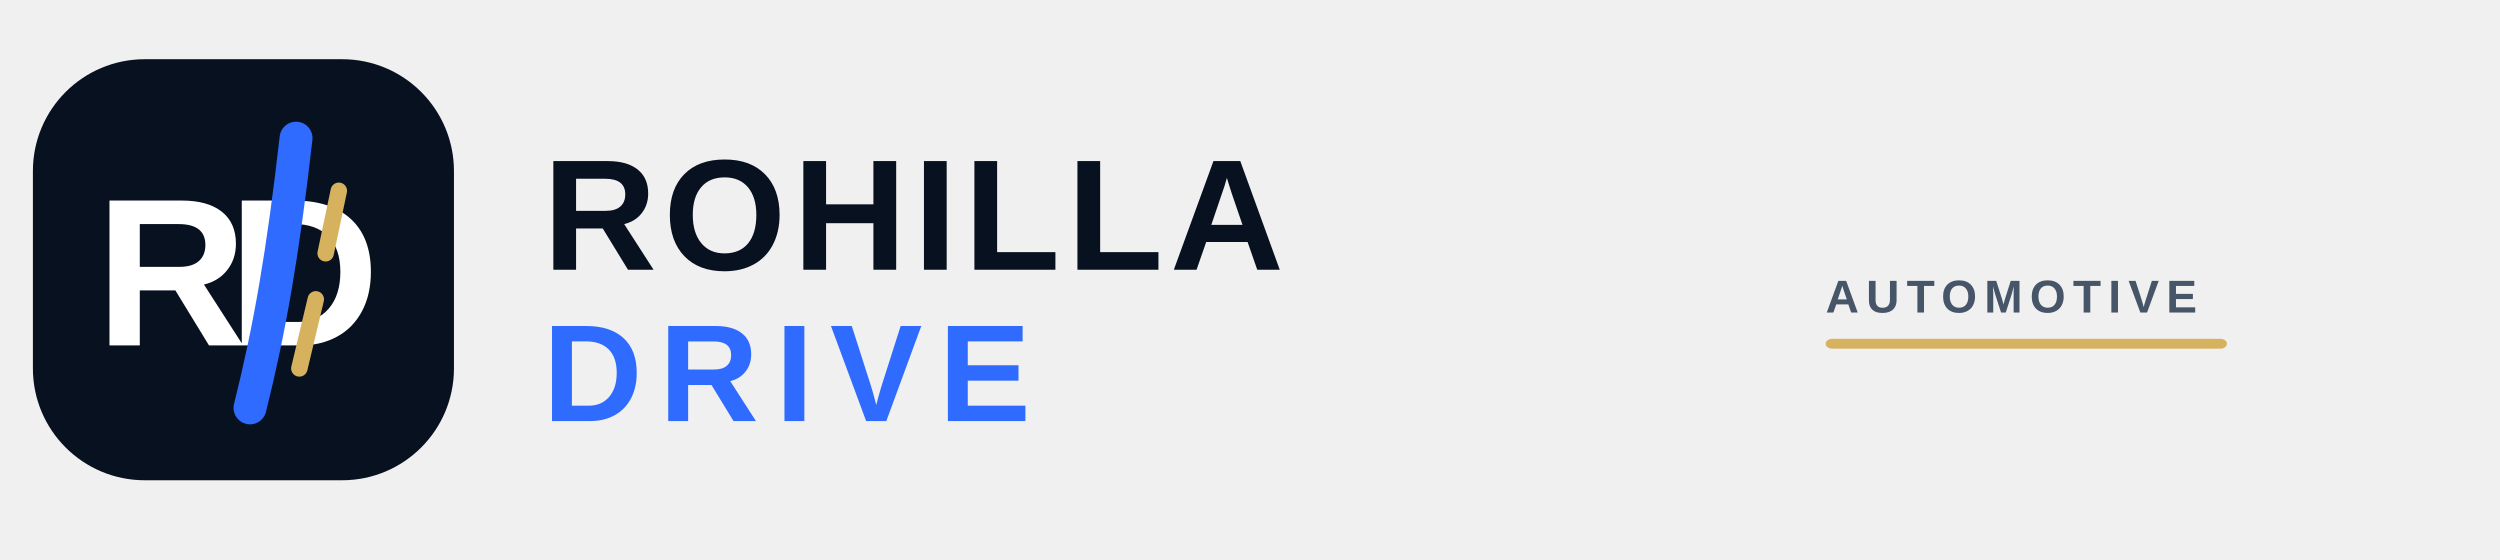
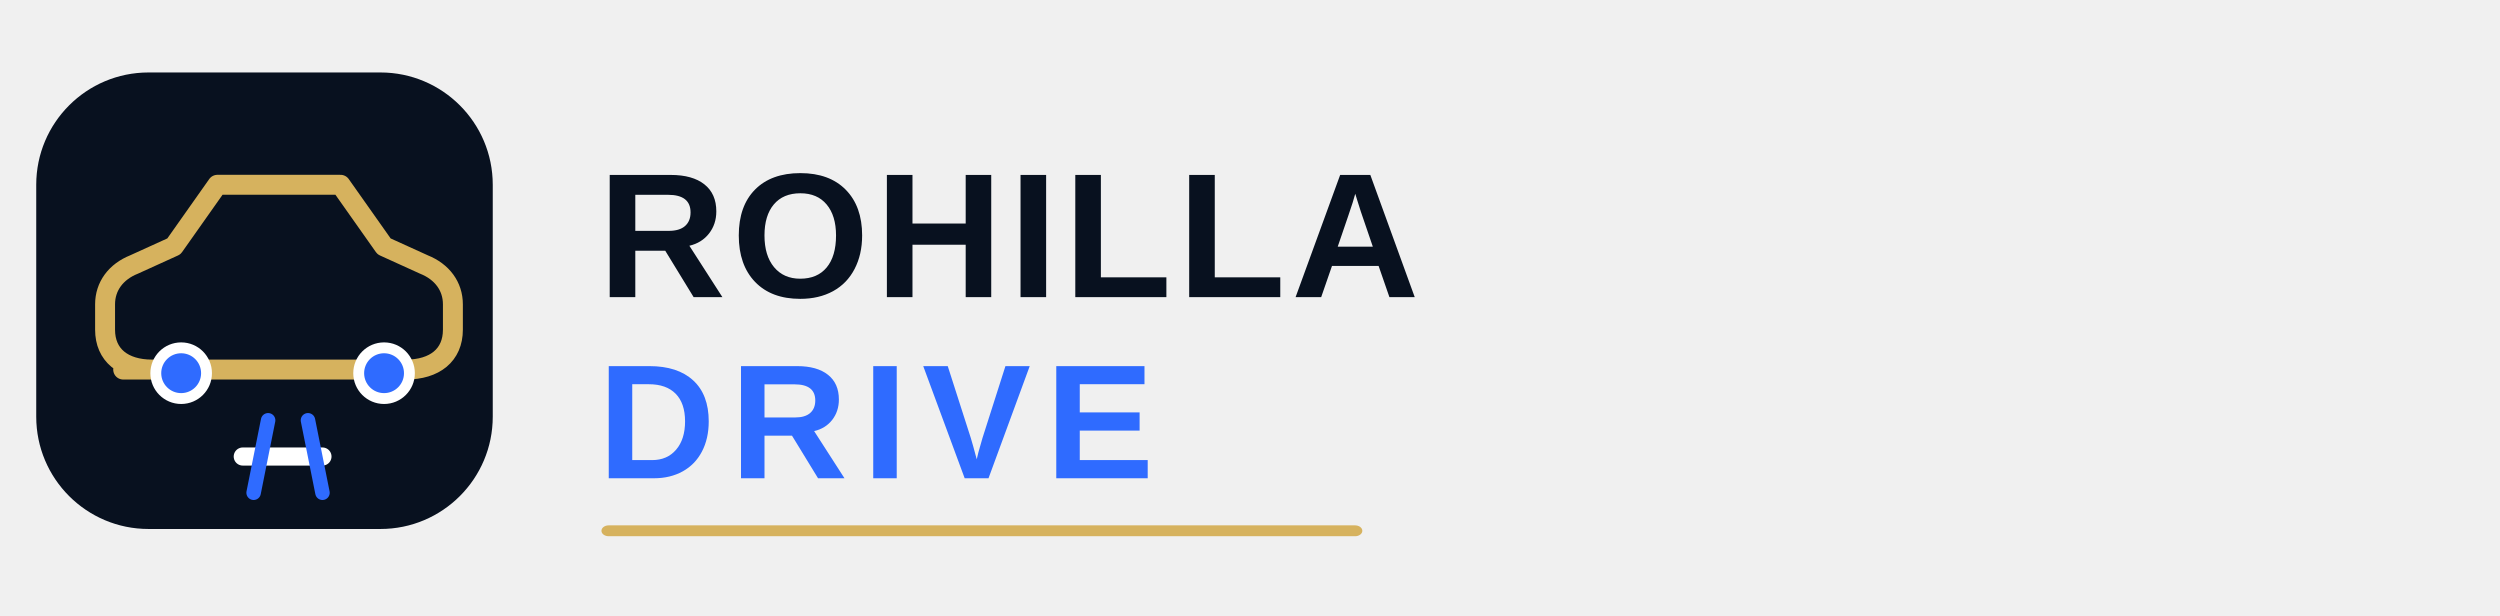
- <svg xmlns="http://www.w3.org/2000/svg" viewBox="0 0 760 170" role="img" aria-labelledby="t d">
-   <rect x="10" y="18" width="128" height="128" rx="34" fill="#08111F" />
-   <text x="29" y="105" font-family="Arial,Helvetica,sans-serif" font-size="64" font-weight="900" letter-spacing="-6" fill="#FFFFFF">RD</text>
-   <path d="M76 124 C82 100 86 77 90 42" fill="none" stroke="#2F6BFF" stroke-width="10" stroke-linecap="round" />
-   <path d="M91 112 L96 91 M99 77 L103 58" stroke="#D6B25E" stroke-width="5" stroke-linecap="round" />
-   <text x="165" y="82" font-family="Arial,Helvetica,sans-serif" font-size="48" font-weight="900" letter-spacing="2" fill="#08111F">ROHILLA</text>
-   <text x="165" y="128" font-family="Arial,Helvetica,sans-serif" font-size="42" font-weight="800" letter-spacing="5" fill="#2F6BFF">DRIVE</text>
-   <rect x="555" y="103" width="122" height="3" rx="2" fill="#D6B25E" />
-   <text x="555" y="95" font-family="Arial,Helvetica,sans-serif" font-size="14" font-weight="700" letter-spacing="2.2" fill="#475569">AUTOMOTIVE</text>
+ <svg xmlns="http://www.w3.org/2000/svg" viewBox="0 0 690 170" role="img" aria-labelledby="t d">
+   <rect x="10" y="20" width="126" height="126" rx="31" fill="#08111F" />
+   <path d="M34 102h78c8 0 13-4 13-11v-7c0-5-3-9-8-11l-11-5-12-17H60L48 68l-11 5c-5 2-8 6-8 11v7c0 7 5 11 13 11Z" fill="none" stroke="#D6B25E" stroke-width="5.5" stroke-linecap="round" stroke-linejoin="round" />
+   <circle cx="50" cy="103" r="7" fill="#2F6BFF" stroke="#FFFFFF" stroke-width="3" />
+   <circle cx="106" cy="103" r="7" fill="#2F6BFF" stroke="#FFFFFF" stroke-width="3" />
+   <path d="M67 126h22" stroke="#FFFFFF" stroke-width="5" stroke-linecap="round" />
+   <path d="M74 116l-4 20M85 116l4 20" stroke="#2F6BFF" stroke-width="4" stroke-linecap="round" />
+   <text x="165" y="82" font-family="Arial,Helvetica,sans-serif" font-size="49" font-weight="900" letter-spacing="1.5" fill="#08111F">ROHILLA</text>
+   <text x="165" y="132" font-family="Arial,Helvetica,sans-serif" font-size="45" font-weight="900" letter-spacing="4" fill="#2F6BFF">DRIVE</text>
+   <rect x="166" y="145" width="210" height="3" rx="2" fill="#D6B25E" />
</svg>
